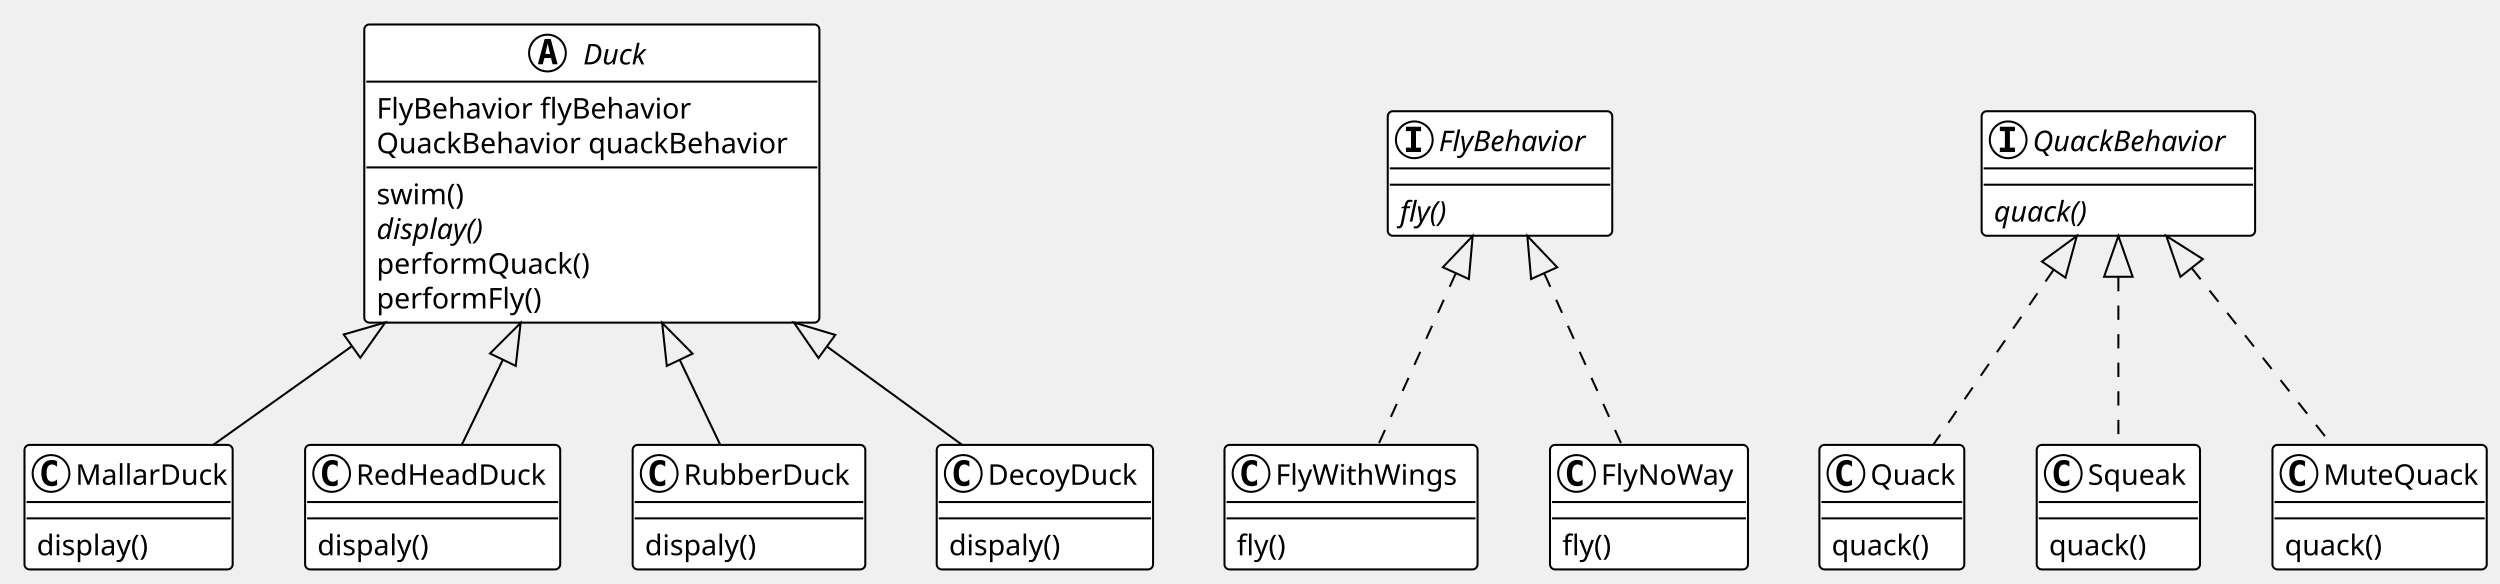
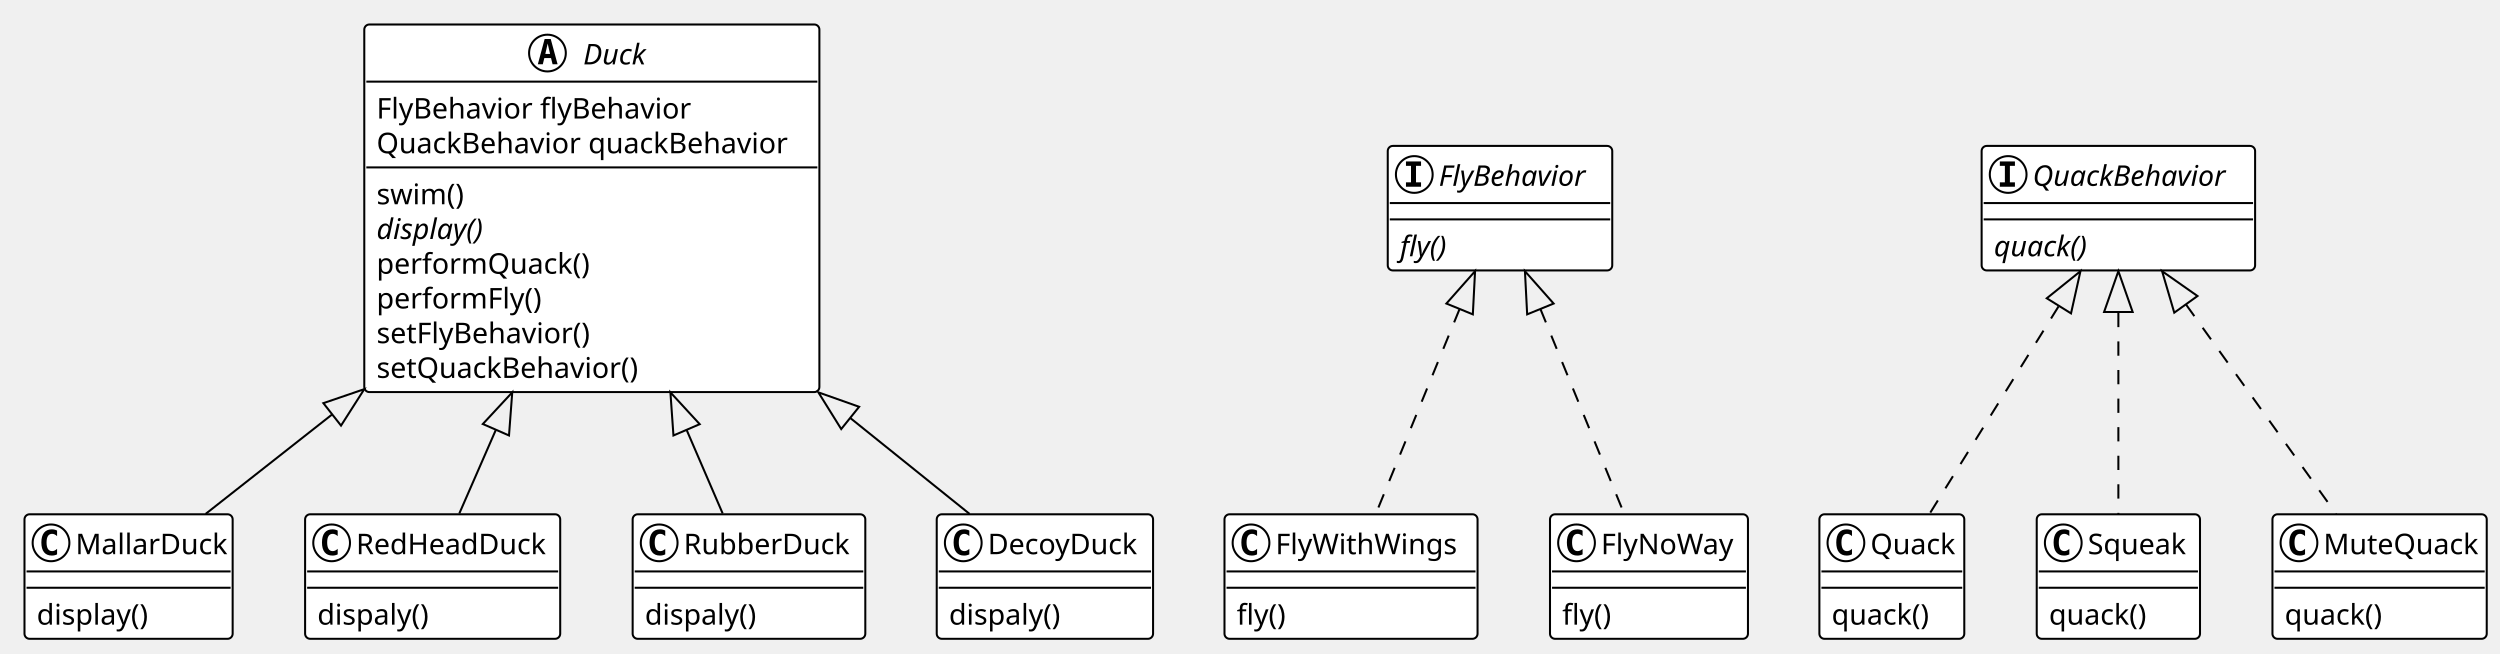
- <svg xmlns="http://www.w3.org/2000/svg" contentStyleType="text/css" height="286px" preserveAspectRatio="none" style="width:1225px;height:286px;background:#FFFFFF;" version="1.1" viewBox="0 0 1225 286" width="1225px" zoomAndPan="magnify">
+ <svg xmlns="http://www.w3.org/2000/svg" contentStyleType="text/css" height="320px" preserveAspectRatio="none" style="width:1225px;height:320px;background:#FFFFFF;" version="1.1" viewBox="0 0 1225 320" width="1225px" zoomAndPan="magnify">
  <defs />
  <g>
    <g id="elem_Duck">
-       <rect codeLine="14" fill="#FFFFFF" height="146.088" id="Duck" rx="2.5" ry="2.5" style="stroke:#000000;stroke-width:1.0;" width="223" x="178.5" y="12" />
+       <rect codeLine="14" fill="#FFFFFF" height="180.117" id="Duck" rx="2.5" ry="2.5" style="stroke:#000000;stroke-width:1.0;" width="223" x="178.5" y="12" />
      <ellipse cx="268.25" cy="26" fill="#FFFFFF" rx="9" ry="9" style="stroke:#000000;stroke-width:1.0;" />
      <path d="M268.359,21.344 L267.203,26.422 L269.531,26.422 L268.359,21.344 Z M266.875,19.109 L269.859,19.109 L273.219,31.5 L270.766,31.5 L270,28.438 L266.719,28.438 L265.969,31.5 L263.531,31.5 L266.875,19.109 Z " fill="#000000" />
      <text fill="#000000" font-family="Verdana" font-size="14" font-style="italic" lengthAdjust="spacing" textLength="36" x="285.75" y="31.568">Duck</text>
      <line style="stroke:#000000;stroke-width:1.0;" x1="179.5" x2="400.5" y1="40" y2="40" />
      <text fill="#000000" font-family="Verdana" font-size="14" lengthAdjust="spacing" textLength="162" x="184.5" y="58.075">FlyBehavior flyBehavior</text>
      <text fill="#000000" font-family="Verdana" font-size="14" lengthAdjust="spacing" textLength="211" x="184.5" y="75.09">QuackBehavior quackBehavior</text>
      <line style="stroke:#000000;stroke-width:1.0;" x1="179.5" x2="400.5" y1="82.029" y2="82.029" />
      <text fill="#000000" font-family="Verdana" font-size="14" lengthAdjust="spacing" textLength="47" x="184.5" y="100.105">swim()</text>
      <text fill="#000000" font-family="Verdana" font-size="14" font-style="italic" lengthAdjust="spacing" textLength="61" x="184.5" y="117.119">display()</text>
      <text fill="#000000" font-family="Verdana" font-size="14" lengthAdjust="spacing" textLength="111" x="184.5" y="134.134">performQuack()</text>
      <text fill="#000000" font-family="Verdana" font-size="14" lengthAdjust="spacing" textLength="87" x="184.5" y="151.148">performFly()</text>
+       <text fill="#000000" font-family="Verdana" font-size="14" lengthAdjust="spacing" textLength="114" x="184.5" y="168.163">setFlyBehavior()</text>
+       <text fill="#000000" font-family="Verdana" font-size="14" lengthAdjust="spacing" textLength="138" x="184.5" y="185.178">setQuackBehavior()</text>
    </g>
    <g id="elem_MallarDuck">
-       <rect codeLine="24" fill="#FFFFFF" height="61.015" id="MallarDuck" rx="2.5" ry="2.5" style="stroke:#000000;stroke-width:1.0;" width="102" x="12" y="218" />
-       <ellipse cx="25" cy="232" fill="#FFFFFF" rx="9" ry="9" style="stroke:#000000;stroke-width:1.0;" />
-       <path d="M27.969,237.641 Q27.391,237.938 26.75,238.078 Q26.109,238.234 25.406,238.234 Q22.906,238.234 21.578,236.594 Q20.266,234.938 20.266,231.812 Q20.266,228.688 21.578,227.031 Q22.906,225.375 25.406,225.375 Q26.109,225.375 26.75,225.531 Q27.406,225.688 27.969,225.984 L27.969,228.703 Q27.344,228.125 26.75,227.859 Q26.156,227.578 25.531,227.578 Q24.188,227.578 23.5,228.656 Q22.812,229.719 22.812,231.812 Q22.812,233.906 23.5,234.984 Q24.188,236.047 25.531,236.047 Q26.156,236.047 26.75,235.781 Q27.344,235.5 27.969,234.922 L27.969,237.641 Z " fill="#000000" />
-       <text fill="#000000" font-family="Verdana" font-size="14" lengthAdjust="spacing" textLength="74" x="37" y="237.568">MallarDuck</text>
-       <line style="stroke:#000000;stroke-width:1.0;" x1="13" x2="113" y1="246" y2="246" />
-       <line style="stroke:#000000;stroke-width:1.0;" x1="13" x2="113" y1="254" y2="254" />
-       <text fill="#000000" font-family="Verdana" font-size="14" lengthAdjust="spacing" textLength="60" x="18" y="272.075">display()</text>
+       <rect codeLine="26" fill="#FFFFFF" height="61.015" id="MallarDuck" rx="2.5" ry="2.5" style="stroke:#000000;stroke-width:1.0;" width="102" x="12" y="252" />
+       <ellipse cx="25" cy="266" fill="#FFFFFF" rx="9" ry="9" style="stroke:#000000;stroke-width:1.0;" />
+       <path d="M27.969,271.641 Q27.391,271.938 26.75,272.078 Q26.109,272.234 25.406,272.234 Q22.906,272.234 21.578,270.594 Q20.266,268.938 20.266,265.812 Q20.266,262.688 21.578,261.031 Q22.906,259.375 25.406,259.375 Q26.109,259.375 26.75,259.531 Q27.406,259.688 27.969,259.984 L27.969,262.703 Q27.344,262.125 26.75,261.859 Q26.156,261.578 25.531,261.578 Q24.188,261.578 23.5,262.656 Q22.812,263.719 22.812,265.812 Q22.812,267.906 23.5,268.984 Q24.188,270.047 25.531,270.047 Q26.156,270.047 26.75,269.781 Q27.344,269.5 27.969,268.922 L27.969,271.641 Z " fill="#000000" />
+       <text fill="#000000" font-family="Verdana" font-size="14" lengthAdjust="spacing" textLength="74" x="37" y="271.568">MallarDuck</text>
+       <line style="stroke:#000000;stroke-width:1.0;" x1="13" x2="113" y1="280" y2="280" />
+       <line style="stroke:#000000;stroke-width:1.0;" x1="13" x2="113" y1="288" y2="288" />
+       <text fill="#000000" font-family="Verdana" font-size="14" lengthAdjust="spacing" textLength="60" x="18" y="306.075">display()</text>
    </g>
    <g id="elem_RedHeadDuck">
-       <rect codeLine="28" fill="#FFFFFF" height="61.015" id="RedHeadDuck" rx="2.5" ry="2.5" style="stroke:#000000;stroke-width:1.0;" width="125" x="149.5" y="218" />
-       <ellipse cx="162.5" cy="232" fill="#FFFFFF" rx="9" ry="9" style="stroke:#000000;stroke-width:1.0;" />
-       <path d="M165.469,237.641 Q164.891,237.938 164.25,238.078 Q163.609,238.234 162.906,238.234 Q160.406,238.234 159.078,236.594 Q157.766,234.938 157.766,231.812 Q157.766,228.688 159.078,227.031 Q160.406,225.375 162.906,225.375 Q163.609,225.375 164.25,225.531 Q164.906,225.688 165.469,225.984 L165.469,228.703 Q164.844,228.125 164.25,227.859 Q163.656,227.578 163.031,227.578 Q161.688,227.578 161,228.656 Q160.312,229.719 160.312,231.812 Q160.312,233.906 161,234.984 Q161.688,236.047 163.031,236.047 Q163.656,236.047 164.25,235.781 Q164.844,235.5 165.469,234.922 L165.469,237.641 Z " fill="#000000" />
-       <text fill="#000000" font-family="Verdana" font-size="14" lengthAdjust="spacing" textLength="97" x="174.5" y="237.568">RedHeadDuck</text>
-       <line style="stroke:#000000;stroke-width:1.0;" x1="150.5" x2="273.5" y1="246" y2="246" />
-       <line style="stroke:#000000;stroke-width:1.0;" x1="150.5" x2="273.5" y1="254" y2="254" />
-       <text fill="#000000" font-family="Verdana" font-size="14" lengthAdjust="spacing" textLength="60" x="155.5" y="272.075">dispaly()</text>
+       <rect codeLine="30" fill="#FFFFFF" height="61.015" id="RedHeadDuck" rx="2.5" ry="2.5" style="stroke:#000000;stroke-width:1.0;" width="125" x="149.5" y="252" />
+       <ellipse cx="162.5" cy="266" fill="#FFFFFF" rx="9" ry="9" style="stroke:#000000;stroke-width:1.0;" />
+       <path d="M165.469,271.641 Q164.891,271.938 164.25,272.078 Q163.609,272.234 162.906,272.234 Q160.406,272.234 159.078,270.594 Q157.766,268.938 157.766,265.812 Q157.766,262.688 159.078,261.031 Q160.406,259.375 162.906,259.375 Q163.609,259.375 164.25,259.531 Q164.906,259.688 165.469,259.984 L165.469,262.703 Q164.844,262.125 164.25,261.859 Q163.656,261.578 163.031,261.578 Q161.688,261.578 161,262.656 Q160.312,263.719 160.312,265.812 Q160.312,267.906 161,268.984 Q161.688,270.047 163.031,270.047 Q163.656,270.047 164.25,269.781 Q164.844,269.5 165.469,268.922 L165.469,271.641 Z " fill="#000000" />
+       <text fill="#000000" font-family="Verdana" font-size="14" lengthAdjust="spacing" textLength="97" x="174.5" y="271.568">RedHeadDuck</text>
+       <line style="stroke:#000000;stroke-width:1.0;" x1="150.5" x2="273.5" y1="280" y2="280" />
+       <line style="stroke:#000000;stroke-width:1.0;" x1="150.5" x2="273.5" y1="288" y2="288" />
+       <text fill="#000000" font-family="Verdana" font-size="14" lengthAdjust="spacing" textLength="60" x="155.5" y="306.075">dispaly()</text>
    </g>
    <g id="elem_RubberDuck">
-       <rect codeLine="32" fill="#FFFFFF" height="61.015" id="RubberDuck" rx="2.5" ry="2.5" style="stroke:#000000;stroke-width:1.0;" width="114" x="310" y="218" />
-       <ellipse cx="323" cy="232" fill="#FFFFFF" rx="9" ry="9" style="stroke:#000000;stroke-width:1.0;" />
-       <path d="M325.969,237.641 Q325.391,237.938 324.75,238.078 Q324.109,238.234 323.406,238.234 Q320.906,238.234 319.578,236.594 Q318.266,234.938 318.266,231.812 Q318.266,228.688 319.578,227.031 Q320.906,225.375 323.406,225.375 Q324.109,225.375 324.75,225.531 Q325.406,225.688 325.969,225.984 L325.969,228.703 Q325.344,228.125 324.75,227.859 Q324.156,227.578 323.531,227.578 Q322.188,227.578 321.5,228.656 Q320.812,229.719 320.812,231.812 Q320.812,233.906 321.5,234.984 Q322.188,236.047 323.531,236.047 Q324.156,236.047 324.75,235.781 Q325.344,235.5 325.969,234.922 L325.969,237.641 Z " fill="#000000" />
-       <text fill="#000000" font-family="Verdana" font-size="14" lengthAdjust="spacing" textLength="86" x="335" y="237.568">RubberDuck</text>
-       <line style="stroke:#000000;stroke-width:1.0;" x1="311" x2="423" y1="246" y2="246" />
-       <line style="stroke:#000000;stroke-width:1.0;" x1="311" x2="423" y1="254" y2="254" />
-       <text fill="#000000" font-family="Verdana" font-size="14" lengthAdjust="spacing" textLength="60" x="316" y="272.075">dispaly()</text>
+       <rect codeLine="34" fill="#FFFFFF" height="61.015" id="RubberDuck" rx="2.5" ry="2.5" style="stroke:#000000;stroke-width:1.0;" width="114" x="310" y="252" />
+       <ellipse cx="323" cy="266" fill="#FFFFFF" rx="9" ry="9" style="stroke:#000000;stroke-width:1.0;" />
+       <path d="M325.969,271.641 Q325.391,271.938 324.75,272.078 Q324.109,272.234 323.406,272.234 Q320.906,272.234 319.578,270.594 Q318.266,268.938 318.266,265.812 Q318.266,262.688 319.578,261.031 Q320.906,259.375 323.406,259.375 Q324.109,259.375 324.75,259.531 Q325.406,259.688 325.969,259.984 L325.969,262.703 Q325.344,262.125 324.75,261.859 Q324.156,261.578 323.531,261.578 Q322.188,261.578 321.5,262.656 Q320.812,263.719 320.812,265.812 Q320.812,267.906 321.5,268.984 Q322.188,270.047 323.531,270.047 Q324.156,270.047 324.75,269.781 Q325.344,269.5 325.969,268.922 L325.969,271.641 Z " fill="#000000" />
+       <text fill="#000000" font-family="Verdana" font-size="14" lengthAdjust="spacing" textLength="86" x="335" y="271.568">RubberDuck</text>
+       <line style="stroke:#000000;stroke-width:1.0;" x1="311" x2="423" y1="280" y2="280" />
+       <line style="stroke:#000000;stroke-width:1.0;" x1="311" x2="423" y1="288" y2="288" />
+       <text fill="#000000" font-family="Verdana" font-size="14" lengthAdjust="spacing" textLength="60" x="316" y="306.075">dispaly()</text>
    </g>
    <g id="elem_DecoyDuck">
-       <rect codeLine="36" fill="#FFFFFF" height="61.015" id="DecoyDuck" rx="2.5" ry="2.5" style="stroke:#000000;stroke-width:1.0;" width="106" x="459" y="218" />
-       <ellipse cx="472" cy="232" fill="#FFFFFF" rx="9" ry="9" style="stroke:#000000;stroke-width:1.0;" />
-       <path d="M474.969,237.641 Q474.391,237.938 473.75,238.078 Q473.109,238.234 472.406,238.234 Q469.906,238.234 468.578,236.594 Q467.266,234.938 467.266,231.812 Q467.266,228.688 468.578,227.031 Q469.906,225.375 472.406,225.375 Q473.109,225.375 473.75,225.531 Q474.406,225.688 474.969,225.984 L474.969,228.703 Q474.344,228.125 473.75,227.859 Q473.156,227.578 472.531,227.578 Q471.188,227.578 470.5,228.656 Q469.812,229.719 469.812,231.812 Q469.812,233.906 470.5,234.984 Q471.188,236.047 472.531,236.047 Q473.156,236.047 473.75,235.781 Q474.344,235.5 474.969,234.922 L474.969,237.641 Z " fill="#000000" />
-       <text fill="#000000" font-family="Verdana" font-size="14" lengthAdjust="spacing" textLength="78" x="484" y="237.568">DecoyDuck</text>
-       <line style="stroke:#000000;stroke-width:1.0;" x1="460" x2="564" y1="246" y2="246" />
-       <line style="stroke:#000000;stroke-width:1.0;" x1="460" x2="564" y1="254" y2="254" />
-       <text fill="#000000" font-family="Verdana" font-size="14" lengthAdjust="spacing" textLength="60" x="465" y="272.075">dispaly()</text>
+       <rect codeLine="38" fill="#FFFFFF" height="61.015" id="DecoyDuck" rx="2.5" ry="2.5" style="stroke:#000000;stroke-width:1.0;" width="106" x="459" y="252" />
+       <ellipse cx="472" cy="266" fill="#FFFFFF" rx="9" ry="9" style="stroke:#000000;stroke-width:1.0;" />
+       <path d="M474.969,271.641 Q474.391,271.938 473.75,272.078 Q473.109,272.234 472.406,272.234 Q469.906,272.234 468.578,270.594 Q467.266,268.938 467.266,265.812 Q467.266,262.688 468.578,261.031 Q469.906,259.375 472.406,259.375 Q473.109,259.375 473.75,259.531 Q474.406,259.688 474.969,259.984 L474.969,262.703 Q474.344,262.125 473.75,261.859 Q473.156,261.578 472.531,261.578 Q471.188,261.578 470.5,262.656 Q469.812,263.719 469.812,265.812 Q469.812,267.906 470.5,268.984 Q471.188,270.047 472.531,270.047 Q473.156,270.047 473.75,269.781 Q474.344,269.5 474.969,268.922 L474.969,271.641 Z " fill="#000000" />
+       <text fill="#000000" font-family="Verdana" font-size="14" lengthAdjust="spacing" textLength="78" x="484" y="271.568">DecoyDuck</text>
+       <line style="stroke:#000000;stroke-width:1.0;" x1="460" x2="564" y1="280" y2="280" />
+       <line style="stroke:#000000;stroke-width:1.0;" x1="460" x2="564" y1="288" y2="288" />
+       <text fill="#000000" font-family="Verdana" font-size="14" lengthAdjust="spacing" textLength="60" x="465" y="306.075">dispaly()</text>
    </g>
    <g id="elem_FlyBehavior">
-       <rect codeLine="40" fill="#FFFFFF" height="61.015" id="FlyBehavior" rx="2.5" ry="2.5" style="stroke:#000000;stroke-width:1.0;" width="110" x="680" y="54.5" />
-       <ellipse cx="693" cy="68.5" fill="#FFFFFF" rx="9" ry="9" style="stroke:#000000;stroke-width:1.0;" />
-       <path d="M688.922,64.266 L688.922,62.109 L696.312,62.109 L696.312,64.266 L693.844,64.266 L693.844,72.344 L696.312,72.344 L696.312,74.5 L688.922,74.5 L688.922,72.344 L691.391,72.344 L691.391,64.266 L688.922,64.266 Z " fill="#000000" />
-       <text fill="#000000" font-family="Verdana" font-size="14" font-style="italic" lengthAdjust="spacing" textLength="82" x="705" y="74.068">FlyBehavior</text>
-       <line style="stroke:#000000;stroke-width:1.0;" x1="681" x2="789" y1="82.5" y2="82.5" />
-       <line style="stroke:#000000;stroke-width:1.0;" x1="681" x2="789" y1="90.5" y2="90.5" />
-       <text fill="#000000" font-family="Verdana" font-size="14" font-style="italic" lengthAdjust="spacing" textLength="29" x="686" y="108.575">fly()</text>
+       <rect codeLine="42" fill="#FFFFFF" height="61.015" id="FlyBehavior" rx="2.5" ry="2.5" style="stroke:#000000;stroke-width:1.0;" width="110" x="680" y="71.5" />
+       <ellipse cx="693" cy="85.5" fill="#FFFFFF" rx="9" ry="9" style="stroke:#000000;stroke-width:1.0;" />
+       <path d="M688.922,81.266 L688.922,79.109 L696.312,79.109 L696.312,81.266 L693.844,81.266 L693.844,89.344 L696.312,89.344 L696.312,91.5 L688.922,91.5 L688.922,89.344 L691.391,89.344 L691.391,81.266 L688.922,81.266 Z " fill="#000000" />
+       <text fill="#000000" font-family="Verdana" font-size="14" font-style="italic" lengthAdjust="spacing" textLength="82" x="705" y="91.068">FlyBehavior</text>
+       <line style="stroke:#000000;stroke-width:1.0;" x1="681" x2="789" y1="99.5" y2="99.5" />
+       <line style="stroke:#000000;stroke-width:1.0;" x1="681" x2="789" y1="107.5" y2="107.5" />
+       <text fill="#000000" font-family="Verdana" font-size="14" font-style="italic" lengthAdjust="spacing" textLength="29" x="686" y="125.575">fly()</text>
    </g>
    <g id="elem_FlyWithWings">
-       <rect codeLine="44" fill="#FFFFFF" height="61.015" id="FlyWithWings" rx="2.5" ry="2.5" style="stroke:#000000;stroke-width:1.0;" width="124" x="600" y="218" />
-       <ellipse cx="613" cy="232" fill="#FFFFFF" rx="9" ry="9" style="stroke:#000000;stroke-width:1.0;" />
-       <path d="M615.969,237.641 Q615.391,237.938 614.75,238.078 Q614.109,238.234 613.406,238.234 Q610.906,238.234 609.578,236.594 Q608.266,234.938 608.266,231.812 Q608.266,228.688 609.578,227.031 Q610.906,225.375 613.406,225.375 Q614.109,225.375 614.75,225.531 Q615.406,225.688 615.969,225.984 L615.969,228.703 Q615.344,228.125 614.75,227.859 Q614.156,227.578 613.531,227.578 Q612.188,227.578 611.5,228.656 Q610.812,229.719 610.812,231.812 Q610.812,233.906 611.5,234.984 Q612.188,236.047 613.531,236.047 Q614.156,236.047 614.75,235.781 Q615.344,235.5 615.969,234.922 L615.969,237.641 Z " fill="#000000" />
-       <text fill="#000000" font-family="Verdana" font-size="14" lengthAdjust="spacing" textLength="96" x="625" y="237.568">FlyWithWings</text>
-       <line style="stroke:#000000;stroke-width:1.0;" x1="601" x2="723" y1="246" y2="246" />
-       <line style="stroke:#000000;stroke-width:1.0;" x1="601" x2="723" y1="254" y2="254" />
-       <text fill="#000000" font-family="Verdana" font-size="14" lengthAdjust="spacing" textLength="28" x="606" y="272.075">fly()</text>
+       <rect codeLine="46" fill="#FFFFFF" height="61.015" id="FlyWithWings" rx="2.5" ry="2.5" style="stroke:#000000;stroke-width:1.0;" width="124" x="600" y="252" />
+       <ellipse cx="613" cy="266" fill="#FFFFFF" rx="9" ry="9" style="stroke:#000000;stroke-width:1.0;" />
+       <path d="M615.969,271.641 Q615.391,271.938 614.75,272.078 Q614.109,272.234 613.406,272.234 Q610.906,272.234 609.578,270.594 Q608.266,268.938 608.266,265.812 Q608.266,262.688 609.578,261.031 Q610.906,259.375 613.406,259.375 Q614.109,259.375 614.75,259.531 Q615.406,259.688 615.969,259.984 L615.969,262.703 Q615.344,262.125 614.75,261.859 Q614.156,261.578 613.531,261.578 Q612.188,261.578 611.5,262.656 Q610.812,263.719 610.812,265.812 Q610.812,267.906 611.5,268.984 Q612.188,270.047 613.531,270.047 Q614.156,270.047 614.75,269.781 Q615.344,269.5 615.969,268.922 L615.969,271.641 Z " fill="#000000" />
+       <text fill="#000000" font-family="Verdana" font-size="14" lengthAdjust="spacing" textLength="96" x="625" y="271.568">FlyWithWings</text>
+       <line style="stroke:#000000;stroke-width:1.0;" x1="601" x2="723" y1="280" y2="280" />
+       <line style="stroke:#000000;stroke-width:1.0;" x1="601" x2="723" y1="288" y2="288" />
+       <text fill="#000000" font-family="Verdana" font-size="14" lengthAdjust="spacing" textLength="28" x="606" y="306.075">fly()</text>
    </g>
    <g id="elem_FlyNoWay">
-       <rect codeLine="48" fill="#FFFFFF" height="61.015" id="FlyNoWay" rx="2.5" ry="2.5" style="stroke:#000000;stroke-width:1.0;" width="97" x="759.5" y="218" />
-       <ellipse cx="772.5" cy="232" fill="#FFFFFF" rx="9" ry="9" style="stroke:#000000;stroke-width:1.0;" />
-       <path d="M775.469,237.641 Q774.891,237.938 774.25,238.078 Q773.609,238.234 772.906,238.234 Q770.406,238.234 769.078,236.594 Q767.766,234.938 767.766,231.812 Q767.766,228.688 769.078,227.031 Q770.406,225.375 772.906,225.375 Q773.609,225.375 774.25,225.531 Q774.906,225.688 775.469,225.984 L775.469,228.703 Q774.844,228.125 774.25,227.859 Q773.656,227.578 773.031,227.578 Q771.688,227.578 771,228.656 Q770.312,229.719 770.312,231.812 Q770.312,233.906 771,234.984 Q771.688,236.047 773.031,236.047 Q773.656,236.047 774.25,235.781 Q774.844,235.5 775.469,234.922 L775.469,237.641 Z " fill="#000000" />
-       <text fill="#000000" font-family="Verdana" font-size="14" lengthAdjust="spacing" textLength="69" x="784.5" y="237.568">FlyNoWay</text>
-       <line style="stroke:#000000;stroke-width:1.0;" x1="760.5" x2="855.5" y1="246" y2="246" />
-       <line style="stroke:#000000;stroke-width:1.0;" x1="760.5" x2="855.5" y1="254" y2="254" />
-       <text fill="#000000" font-family="Verdana" font-size="14" lengthAdjust="spacing" textLength="28" x="765.5" y="272.075">fly()</text>
+       <rect codeLine="50" fill="#FFFFFF" height="61.015" id="FlyNoWay" rx="2.5" ry="2.5" style="stroke:#000000;stroke-width:1.0;" width="97" x="759.5" y="252" />
+       <ellipse cx="772.5" cy="266" fill="#FFFFFF" rx="9" ry="9" style="stroke:#000000;stroke-width:1.0;" />
+       <path d="M775.469,271.641 Q774.891,271.938 774.25,272.078 Q773.609,272.234 772.906,272.234 Q770.406,272.234 769.078,270.594 Q767.766,268.938 767.766,265.812 Q767.766,262.688 769.078,261.031 Q770.406,259.375 772.906,259.375 Q773.609,259.375 774.25,259.531 Q774.906,259.688 775.469,259.984 L775.469,262.703 Q774.844,262.125 774.25,261.859 Q773.656,261.578 773.031,261.578 Q771.688,261.578 771,262.656 Q770.312,263.719 770.312,265.812 Q770.312,267.906 771,268.984 Q771.688,270.047 773.031,270.047 Q773.656,270.047 774.25,269.781 Q774.844,269.5 775.469,268.922 L775.469,271.641 Z " fill="#000000" />
+       <text fill="#000000" font-family="Verdana" font-size="14" lengthAdjust="spacing" textLength="69" x="784.5" y="271.568">FlyNoWay</text>
+       <line style="stroke:#000000;stroke-width:1.0;" x1="760.5" x2="855.5" y1="280" y2="280" />
+       <line style="stroke:#000000;stroke-width:1.0;" x1="760.5" x2="855.5" y1="288" y2="288" />
+       <text fill="#000000" font-family="Verdana" font-size="14" lengthAdjust="spacing" textLength="28" x="765.5" y="306.075">fly()</text>
    </g>
    <g id="elem_QuackBehavior">
-       <rect codeLine="52" fill="#FFFFFF" height="61.015" id="QuackBehavior" rx="2.5" ry="2.5" style="stroke:#000000;stroke-width:1.0;" width="134" x="971" y="54.5" />
-       <ellipse cx="984" cy="68.5" fill="#FFFFFF" rx="9" ry="9" style="stroke:#000000;stroke-width:1.0;" />
-       <path d="M979.922,64.266 L979.922,62.109 L987.312,62.109 L987.312,64.266 L984.844,64.266 L984.844,72.344 L987.312,72.344 L987.312,74.5 L979.922,74.5 L979.922,72.344 L982.391,72.344 L982.391,64.266 L979.922,64.266 Z " fill="#000000" />
-       <text fill="#000000" font-family="Verdana" font-size="14" font-style="italic" lengthAdjust="spacing" textLength="106" x="996" y="74.068">QuackBehavior</text>
-       <line style="stroke:#000000;stroke-width:1.0;" x1="972" x2="1104" y1="82.5" y2="82.5" />
-       <line style="stroke:#000000;stroke-width:1.0;" x1="972" x2="1104" y1="90.5" y2="90.5" />
-       <text fill="#000000" font-family="Verdana" font-size="14" font-style="italic" lengthAdjust="spacing" textLength="54" x="977" y="108.575">quack()</text>
+       <rect codeLine="54" fill="#FFFFFF" height="61.015" id="QuackBehavior" rx="2.5" ry="2.5" style="stroke:#000000;stroke-width:1.0;" width="134" x="971" y="71.5" />
+       <ellipse cx="984" cy="85.5" fill="#FFFFFF" rx="9" ry="9" style="stroke:#000000;stroke-width:1.0;" />
+       <path d="M979.922,81.266 L979.922,79.109 L987.312,79.109 L987.312,81.266 L984.844,81.266 L984.844,89.344 L987.312,89.344 L987.312,91.5 L979.922,91.5 L979.922,89.344 L982.391,89.344 L982.391,81.266 L979.922,81.266 Z " fill="#000000" />
+       <text fill="#000000" font-family="Verdana" font-size="14" font-style="italic" lengthAdjust="spacing" textLength="106" x="996" y="91.068">QuackBehavior</text>
+       <line style="stroke:#000000;stroke-width:1.0;" x1="972" x2="1104" y1="99.5" y2="99.5" />
+       <line style="stroke:#000000;stroke-width:1.0;" x1="972" x2="1104" y1="107.5" y2="107.5" />
+       <text fill="#000000" font-family="Verdana" font-size="14" font-style="italic" lengthAdjust="spacing" textLength="54" x="977" y="125.575">quack()</text>
    </g>
    <g id="elem_Quack">
-       <rect codeLine="56" fill="#FFFFFF" height="61.015" id="Quack" rx="2.5" ry="2.5" style="stroke:#000000;stroke-width:1.0;" width="71" x="891.5" y="218" />
-       <ellipse cx="904.5" cy="232" fill="#FFFFFF" rx="9" ry="9" style="stroke:#000000;stroke-width:1.0;" />
-       <path d="M907.469,237.641 Q906.891,237.938 906.25,238.078 Q905.609,238.234 904.906,238.234 Q902.406,238.234 901.078,236.594 Q899.766,234.938 899.766,231.812 Q899.766,228.688 901.078,227.031 Q902.406,225.375 904.906,225.375 Q905.609,225.375 906.25,225.531 Q906.906,225.688 907.469,225.984 L907.469,228.703 Q906.844,228.125 906.25,227.859 Q905.656,227.578 905.031,227.578 Q903.688,227.578 903,228.656 Q902.312,229.719 902.312,231.812 Q902.312,233.906 903,234.984 Q903.688,236.047 905.031,236.047 Q905.656,236.047 906.25,235.781 Q906.844,235.5 907.469,234.922 L907.469,237.641 Z " fill="#000000" />
-       <text fill="#000000" font-family="Verdana" font-size="14" lengthAdjust="spacing" textLength="43" x="916.5" y="237.568">Quack</text>
-       <line style="stroke:#000000;stroke-width:1.0;" x1="892.5" x2="961.5" y1="246" y2="246" />
-       <line style="stroke:#000000;stroke-width:1.0;" x1="892.5" x2="961.5" y1="254" y2="254" />
-       <text fill="#000000" font-family="Verdana" font-size="14" lengthAdjust="spacing" textLength="53" x="897.5" y="272.075">quack()</text>
+       <rect codeLine="58" fill="#FFFFFF" height="61.015" id="Quack" rx="2.5" ry="2.5" style="stroke:#000000;stroke-width:1.0;" width="71" x="891.5" y="252" />
+       <ellipse cx="904.5" cy="266" fill="#FFFFFF" rx="9" ry="9" style="stroke:#000000;stroke-width:1.0;" />
+       <path d="M907.469,271.641 Q906.891,271.938 906.25,272.078 Q905.609,272.234 904.906,272.234 Q902.406,272.234 901.078,270.594 Q899.766,268.938 899.766,265.812 Q899.766,262.688 901.078,261.031 Q902.406,259.375 904.906,259.375 Q905.609,259.375 906.25,259.531 Q906.906,259.688 907.469,259.984 L907.469,262.703 Q906.844,262.125 906.25,261.859 Q905.656,261.578 905.031,261.578 Q903.688,261.578 903,262.656 Q902.312,263.719 902.312,265.812 Q902.312,267.906 903,268.984 Q903.688,270.047 905.031,270.047 Q905.656,270.047 906.25,269.781 Q906.844,269.5 907.469,268.922 L907.469,271.641 Z " fill="#000000" />
+       <text fill="#000000" font-family="Verdana" font-size="14" lengthAdjust="spacing" textLength="43" x="916.5" y="271.568">Quack</text>
+       <line style="stroke:#000000;stroke-width:1.0;" x1="892.5" x2="961.5" y1="280" y2="280" />
+       <line style="stroke:#000000;stroke-width:1.0;" x1="892.5" x2="961.5" y1="288" y2="288" />
+       <text fill="#000000" font-family="Verdana" font-size="14" lengthAdjust="spacing" textLength="53" x="897.5" y="306.075">quack()</text>
    </g>
    <g id="elem_Squeak">
-       <rect codeLine="60" fill="#FFFFFF" height="61.015" id="Squeak" rx="2.5" ry="2.5" style="stroke:#000000;stroke-width:1.0;" width="80" x="998" y="218" />
-       <ellipse cx="1011" cy="232" fill="#FFFFFF" rx="9" ry="9" style="stroke:#000000;stroke-width:1.0;" />
-       <path d="M1013.969,237.641 Q1013.391,237.938 1012.75,238.078 Q1012.109,238.234 1011.406,238.234 Q1008.906,238.234 1007.578,236.594 Q1006.266,234.938 1006.266,231.812 Q1006.266,228.688 1007.578,227.031 Q1008.906,225.375 1011.406,225.375 Q1012.109,225.375 1012.75,225.531 Q1013.406,225.688 1013.969,225.984 L1013.969,228.703 Q1013.344,228.125 1012.75,227.859 Q1012.156,227.578 1011.531,227.578 Q1010.188,227.578 1009.5,228.656 Q1008.812,229.719 1008.812,231.812 Q1008.812,233.906 1009.5,234.984 Q1010.188,236.047 1011.531,236.047 Q1012.156,236.047 1012.75,235.781 Q1013.344,235.5 1013.969,234.922 L1013.969,237.641 Z " fill="#000000" />
-       <text fill="#000000" font-family="Verdana" font-size="14" lengthAdjust="spacing" textLength="52" x="1023" y="237.568">Squeak</text>
-       <line style="stroke:#000000;stroke-width:1.0;" x1="999" x2="1077" y1="246" y2="246" />
-       <line style="stroke:#000000;stroke-width:1.0;" x1="999" x2="1077" y1="254" y2="254" />
-       <text fill="#000000" font-family="Verdana" font-size="14" lengthAdjust="spacing" textLength="53" x="1004" y="272.075">quack()</text>
+       <rect codeLine="62" fill="#FFFFFF" height="61.015" id="Squeak" rx="2.5" ry="2.5" style="stroke:#000000;stroke-width:1.0;" width="80" x="998" y="252" />
+       <ellipse cx="1011" cy="266" fill="#FFFFFF" rx="9" ry="9" style="stroke:#000000;stroke-width:1.0;" />
+       <path d="M1013.969,271.641 Q1013.391,271.938 1012.75,272.078 Q1012.109,272.234 1011.406,272.234 Q1008.906,272.234 1007.578,270.594 Q1006.266,268.938 1006.266,265.812 Q1006.266,262.688 1007.578,261.031 Q1008.906,259.375 1011.406,259.375 Q1012.109,259.375 1012.75,259.531 Q1013.406,259.688 1013.969,259.984 L1013.969,262.703 Q1013.344,262.125 1012.75,261.859 Q1012.156,261.578 1011.531,261.578 Q1010.188,261.578 1009.5,262.656 Q1008.812,263.719 1008.812,265.812 Q1008.812,267.906 1009.5,268.984 Q1010.188,270.047 1011.531,270.047 Q1012.156,270.047 1012.75,269.781 Q1013.344,269.5 1013.969,268.922 L1013.969,271.641 Z " fill="#000000" />
+       <text fill="#000000" font-family="Verdana" font-size="14" lengthAdjust="spacing" textLength="52" x="1023" y="271.568">Squeak</text>
+       <line style="stroke:#000000;stroke-width:1.0;" x1="999" x2="1077" y1="280" y2="280" />
+       <line style="stroke:#000000;stroke-width:1.0;" x1="999" x2="1077" y1="288" y2="288" />
+       <text fill="#000000" font-family="Verdana" font-size="14" lengthAdjust="spacing" textLength="53" x="1004" y="306.075">quack()</text>
    </g>
    <g id="elem_MuteQuack">
-       <rect codeLine="64" fill="#FFFFFF" height="61.015" id="MuteQuack" rx="2.5" ry="2.5" style="stroke:#000000;stroke-width:1.0;" width="105" x="1113.5" y="218" />
-       <ellipse cx="1126.5" cy="232" fill="#FFFFFF" rx="9" ry="9" style="stroke:#000000;stroke-width:1.0;" />
-       <path d="M1129.469,237.641 Q1128.891,237.938 1128.25,238.078 Q1127.609,238.234 1126.906,238.234 Q1124.406,238.234 1123.078,236.594 Q1121.766,234.938 1121.766,231.812 Q1121.766,228.688 1123.078,227.031 Q1124.406,225.375 1126.906,225.375 Q1127.609,225.375 1128.25,225.531 Q1128.906,225.688 1129.469,225.984 L1129.469,228.703 Q1128.844,228.125 1128.25,227.859 Q1127.656,227.578 1127.031,227.578 Q1125.688,227.578 1125,228.656 Q1124.312,229.719 1124.312,231.812 Q1124.312,233.906 1125,234.984 Q1125.688,236.047 1127.031,236.047 Q1127.656,236.047 1128.25,235.781 Q1128.844,235.5 1129.469,234.922 L1129.469,237.641 Z " fill="#000000" />
-       <text fill="#000000" font-family="Verdana" font-size="14" lengthAdjust="spacing" textLength="77" x="1138.5" y="237.568">MuteQuack</text>
-       <line style="stroke:#000000;stroke-width:1.0;" x1="1114.5" x2="1217.5" y1="246" y2="246" />
-       <line style="stroke:#000000;stroke-width:1.0;" x1="1114.5" x2="1217.5" y1="254" y2="254" />
-       <text fill="#000000" font-family="Verdana" font-size="14" lengthAdjust="spacing" textLength="53" x="1119.5" y="272.075">quack()</text>
+       <rect codeLine="66" fill="#FFFFFF" height="61.015" id="MuteQuack" rx="2.5" ry="2.5" style="stroke:#000000;stroke-width:1.0;" width="105" x="1113.5" y="252" />
+       <ellipse cx="1126.5" cy="266" fill="#FFFFFF" rx="9" ry="9" style="stroke:#000000;stroke-width:1.0;" />
+       <path d="M1129.469,271.641 Q1128.891,271.938 1128.25,272.078 Q1127.609,272.234 1126.906,272.234 Q1124.406,272.234 1123.078,270.594 Q1121.766,268.938 1121.766,265.812 Q1121.766,262.688 1123.078,261.031 Q1124.406,259.375 1126.906,259.375 Q1127.609,259.375 1128.25,259.531 Q1128.906,259.688 1129.469,259.984 L1129.469,262.703 Q1128.844,262.125 1128.25,261.859 Q1127.656,261.578 1127.031,261.578 Q1125.688,261.578 1125,262.656 Q1124.312,263.719 1124.312,265.812 Q1124.312,267.906 1125,268.984 Q1125.688,270.047 1127.031,270.047 Q1127.656,270.047 1128.25,269.781 Q1128.844,269.5 1129.469,268.922 L1129.469,271.641 Z " fill="#000000" />
+       <text fill="#000000" font-family="Verdana" font-size="14" lengthAdjust="spacing" textLength="77" x="1138.5" y="271.568">MuteQuack</text>
+       <line style="stroke:#000000;stroke-width:1.0;" x1="1114.5" x2="1217.5" y1="280" y2="280" />
+       <line style="stroke:#000000;stroke-width:1.0;" x1="1114.5" x2="1217.5" y1="288" y2="288" />
+       <text fill="#000000" font-family="Verdana" font-size="14" lengthAdjust="spacing" textLength="53" x="1119.5" y="306.075">quack()</text>
    </g>
    <g id="link_Duck_MallarDuck">
-       <path codeLine="2" d="M172.37,169.69 C148.03,187 123.95,204.14 104.6,217.9 " fill="none" id="Duck-backto-MallarDuck" style="stroke:#000000;stroke-width:1.0;" />
-       <polygon fill="none" points="168.43,163.9,188.78,158.01,176.54,175.31,168.43,163.9" style="stroke:#000000;stroke-width:1.0;" />
+       <path codeLine="2" d="M162.76,203.06 C140.13,220.85 118.24,238.06 100.76,251.81 " fill="none" id="Duck-backto-MallarDuck" style="stroke:#000000;stroke-width:1.0;" />
+       <polygon fill="none" points="158.45,197.54,178.5,190.68,167.1,208.55,158.45,197.54" style="stroke:#000000;stroke-width:1.0;" />
    </g>
    <g id="link_Duck_RedHeadDuck">
-       <path codeLine="3" d="M246.29,176.51 C239.09,191.41 232.11,205.87 226.34,217.8 " fill="none" id="Duck-backto-RedHeadDuck" style="stroke:#000000;stroke-width:1.0;" />
-       <polygon fill="none" points="240.11,173.21,255.11,158.25,252.71,179.3,240.11,173.21" style="stroke:#000000;stroke-width:1.0;" />
+       <path codeLine="3" d="M242.93,210.72 C236.4,225.67 230.18,239.9 225.06,251.62 " fill="none" id="Duck-backto-RedHeadDuck" style="stroke:#000000;stroke-width:1.0;" />
+       <polygon fill="none" points="236.58,207.77,251,192.25,249.41,213.38,236.58,207.77" style="stroke:#000000;stroke-width:1.0;" />
    </g>
    <g id="link_Duck_RubberDuck">
-       <path codeLine="4" d="M333.15,176.51 C340.26,191.41 347.15,205.87 352.84,217.8 " fill="none" id="Duck-backto-RubberDuck" style="stroke:#000000;stroke-width:1.0;" />
-       <polygon fill="none" points="326.73,179.31,324.45,158.25,339.37,173.29,326.73,179.31" style="stroke:#000000;stroke-width:1.0;" />
+       <path codeLine="4" d="M336.47,210.72 C342.92,225.67 349.05,239.9 354.11,251.62 " fill="none" id="Duck-backto-RubberDuck" style="stroke:#000000;stroke-width:1.0;" />
+       <polygon fill="none" points="329.99,213.39,328.5,192.25,342.85,207.84,329.99,213.39" style="stroke:#000000;stroke-width:1.0;" />
    </g>
    <g id="link_Duck_DecoyDuck">
-       <path codeLine="5" d="M405.38,169.93 C429.06,187.17 452.49,204.21 471.32,217.9 " fill="none" id="Duck-backto-DecoyDuck" style="stroke:#000000;stroke-width:1.0;" />
-       <polygon fill="none" points="401.04,175.44,388.99,158.01,409.28,164.12,401.04,175.44" style="stroke:#000000;stroke-width:1.0;" />
+       <path codeLine="5" d="M416.64,204.83 C438,222 458.56,238.53 475.09,251.82 " fill="none" id="Duck-backto-DecoyDuck" style="stroke:#000000;stroke-width:1.0;" />
+       <polygon fill="none" points="412.2,210.24,401,192.25,420.97,199.33,412.2,210.24" style="stroke:#000000;stroke-width:1.0;" />
    </g>
    <g id="link_FlyBehavior_FlyWithWings">
-       <path codeLine="7" d="M713.24,134.14 C700.96,161.3 686,194.39 675.43,217.79 " fill="none" id="FlyBehavior-backto-FlyWithWings" style="stroke:#000000;stroke-width:1.0;stroke-dasharray:7.0,7.0;" />
-       <polygon fill="none" points="706.99,130.96,721.61,115.62,719.75,136.73,706.99,130.96" style="stroke:#000000;stroke-width:1.0;" />
+       <path codeLine="7" d="M715.17,151.48 C702.07,183.53 685.3,224.52 674.14,251.82 " fill="none" id="FlyBehavior-backto-FlyWithWings" style="stroke:#000000;stroke-width:1.0;stroke-dasharray:7.0,7.0;" />
+       <polygon fill="none" points="708.73,148.74,722.78,132.88,721.69,154.04,708.73,148.74" style="stroke:#000000;stroke-width:1.0;" />
    </g>
    <g id="link_FlyBehavior_FlyNoWay">
-       <path codeLine="8" d="M756.76,134.14 C769.04,161.3 784,194.39 794.57,217.79 " fill="none" id="FlyBehavior-backto-FlyNoWay" style="stroke:#000000;stroke-width:1.0;stroke-dasharray:7.0,7.0;" />
-       <polygon fill="none" points="750.25,136.73,748.39,115.62,763.01,130.96,750.25,136.73" style="stroke:#000000;stroke-width:1.0;" />
+       <path codeLine="8" d="M754.83,151.48 C767.93,183.53 784.7,224.52 795.86,251.82 " fill="none" id="FlyBehavior-backto-FlyNoWay" style="stroke:#000000;stroke-width:1.0;stroke-dasharray:7.0,7.0;" />
+       <polygon fill="none" points="748.31,154.04,747.22,132.88,761.27,148.74,748.31,154.04" style="stroke:#000000;stroke-width:1.0;" />
    </g>
    <g id="link_QuackBehavior_Quack">
-       <path codeLine="10" d="M1006.27,132.17 C987.35,159.69 963.89,193.83 947.42,217.79 " fill="none" id="QuackBehavior-backto-Quack" style="stroke:#000000;stroke-width:1.0;stroke-dasharray:7.0,7.0;" />
-       <polygon fill="none" points="1000.54,128.14,1017.64,115.62,1012.08,136.07,1000.54,128.14" style="stroke:#000000;stroke-width:1.0;" />
+       <path codeLine="10" d="M1008.7,150.12 C988.65,182.37 962.67,224.13 945.45,251.82 " fill="none" id="QuackBehavior-backto-Quack" style="stroke:#000000;stroke-width:1.0;stroke-dasharray:7.0,7.0;" />
+       <polygon fill="none" points="1002.92,146.16,1019.42,132.88,1014.8,153.56,1002.92,146.16" style="stroke:#000000;stroke-width:1.0;" />
    </g>
    <g id="link_QuackBehavior_Squeak">
-       <path codeLine="11" d="M1038,135.72 C1038,162.59 1038,194.85 1038,217.79 " fill="none" id="QuackBehavior-backto-Squeak" style="stroke:#000000;stroke-width:1.0;stroke-dasharray:7.0,7.0;" />
-       <polygon fill="none" points="1031,135.62,1038,115.62,1045,135.62,1031,135.62" style="stroke:#000000;stroke-width:1.0;" />
+       <path codeLine="11" d="M1038,153.3 C1038,185.07 1038,225.04 1038,251.82 " fill="none" id="QuackBehavior-backto-Squeak" style="stroke:#000000;stroke-width:1.0;stroke-dasharray:7.0,7.0;" />
+       <polygon fill="none" points="1031,152.88,1038,132.88,1045,152.88,1031,152.88" style="stroke:#000000;stroke-width:1.0;" />
    </g>
    <g id="link_QuackBehavior_MuteQuack">
-       <path codeLine="12" d="M1073.97,131.39 C1095.89,159.04 1123.28,193.6 1142.46,217.79 " fill="none" id="QuackBehavior-backto-MuteQuack" style="stroke:#000000;stroke-width:1.0;stroke-dasharray:7.0,7.0;" />
-       <polygon fill="none" points="1068.41,135.64,1061.48,115.62,1079.39,126.95,1068.41,135.64" style="stroke:#000000;stroke-width:1.0;" />
+       <path codeLine="12" d="M1071.15,149.22 C1094.36,181.59 1124.68,223.88 1144.72,251.82 " fill="none" id="QuackBehavior-backto-MuteQuack" style="stroke:#000000;stroke-width:1.0;stroke-dasharray:7.0,7.0;" />
+       <polygon fill="none" points="1065.39,153.21,1059.42,132.88,1076.77,145.05,1065.39,153.21" style="stroke:#000000;stroke-width:1.0;" />
    </g>
  </g>
</svg>
